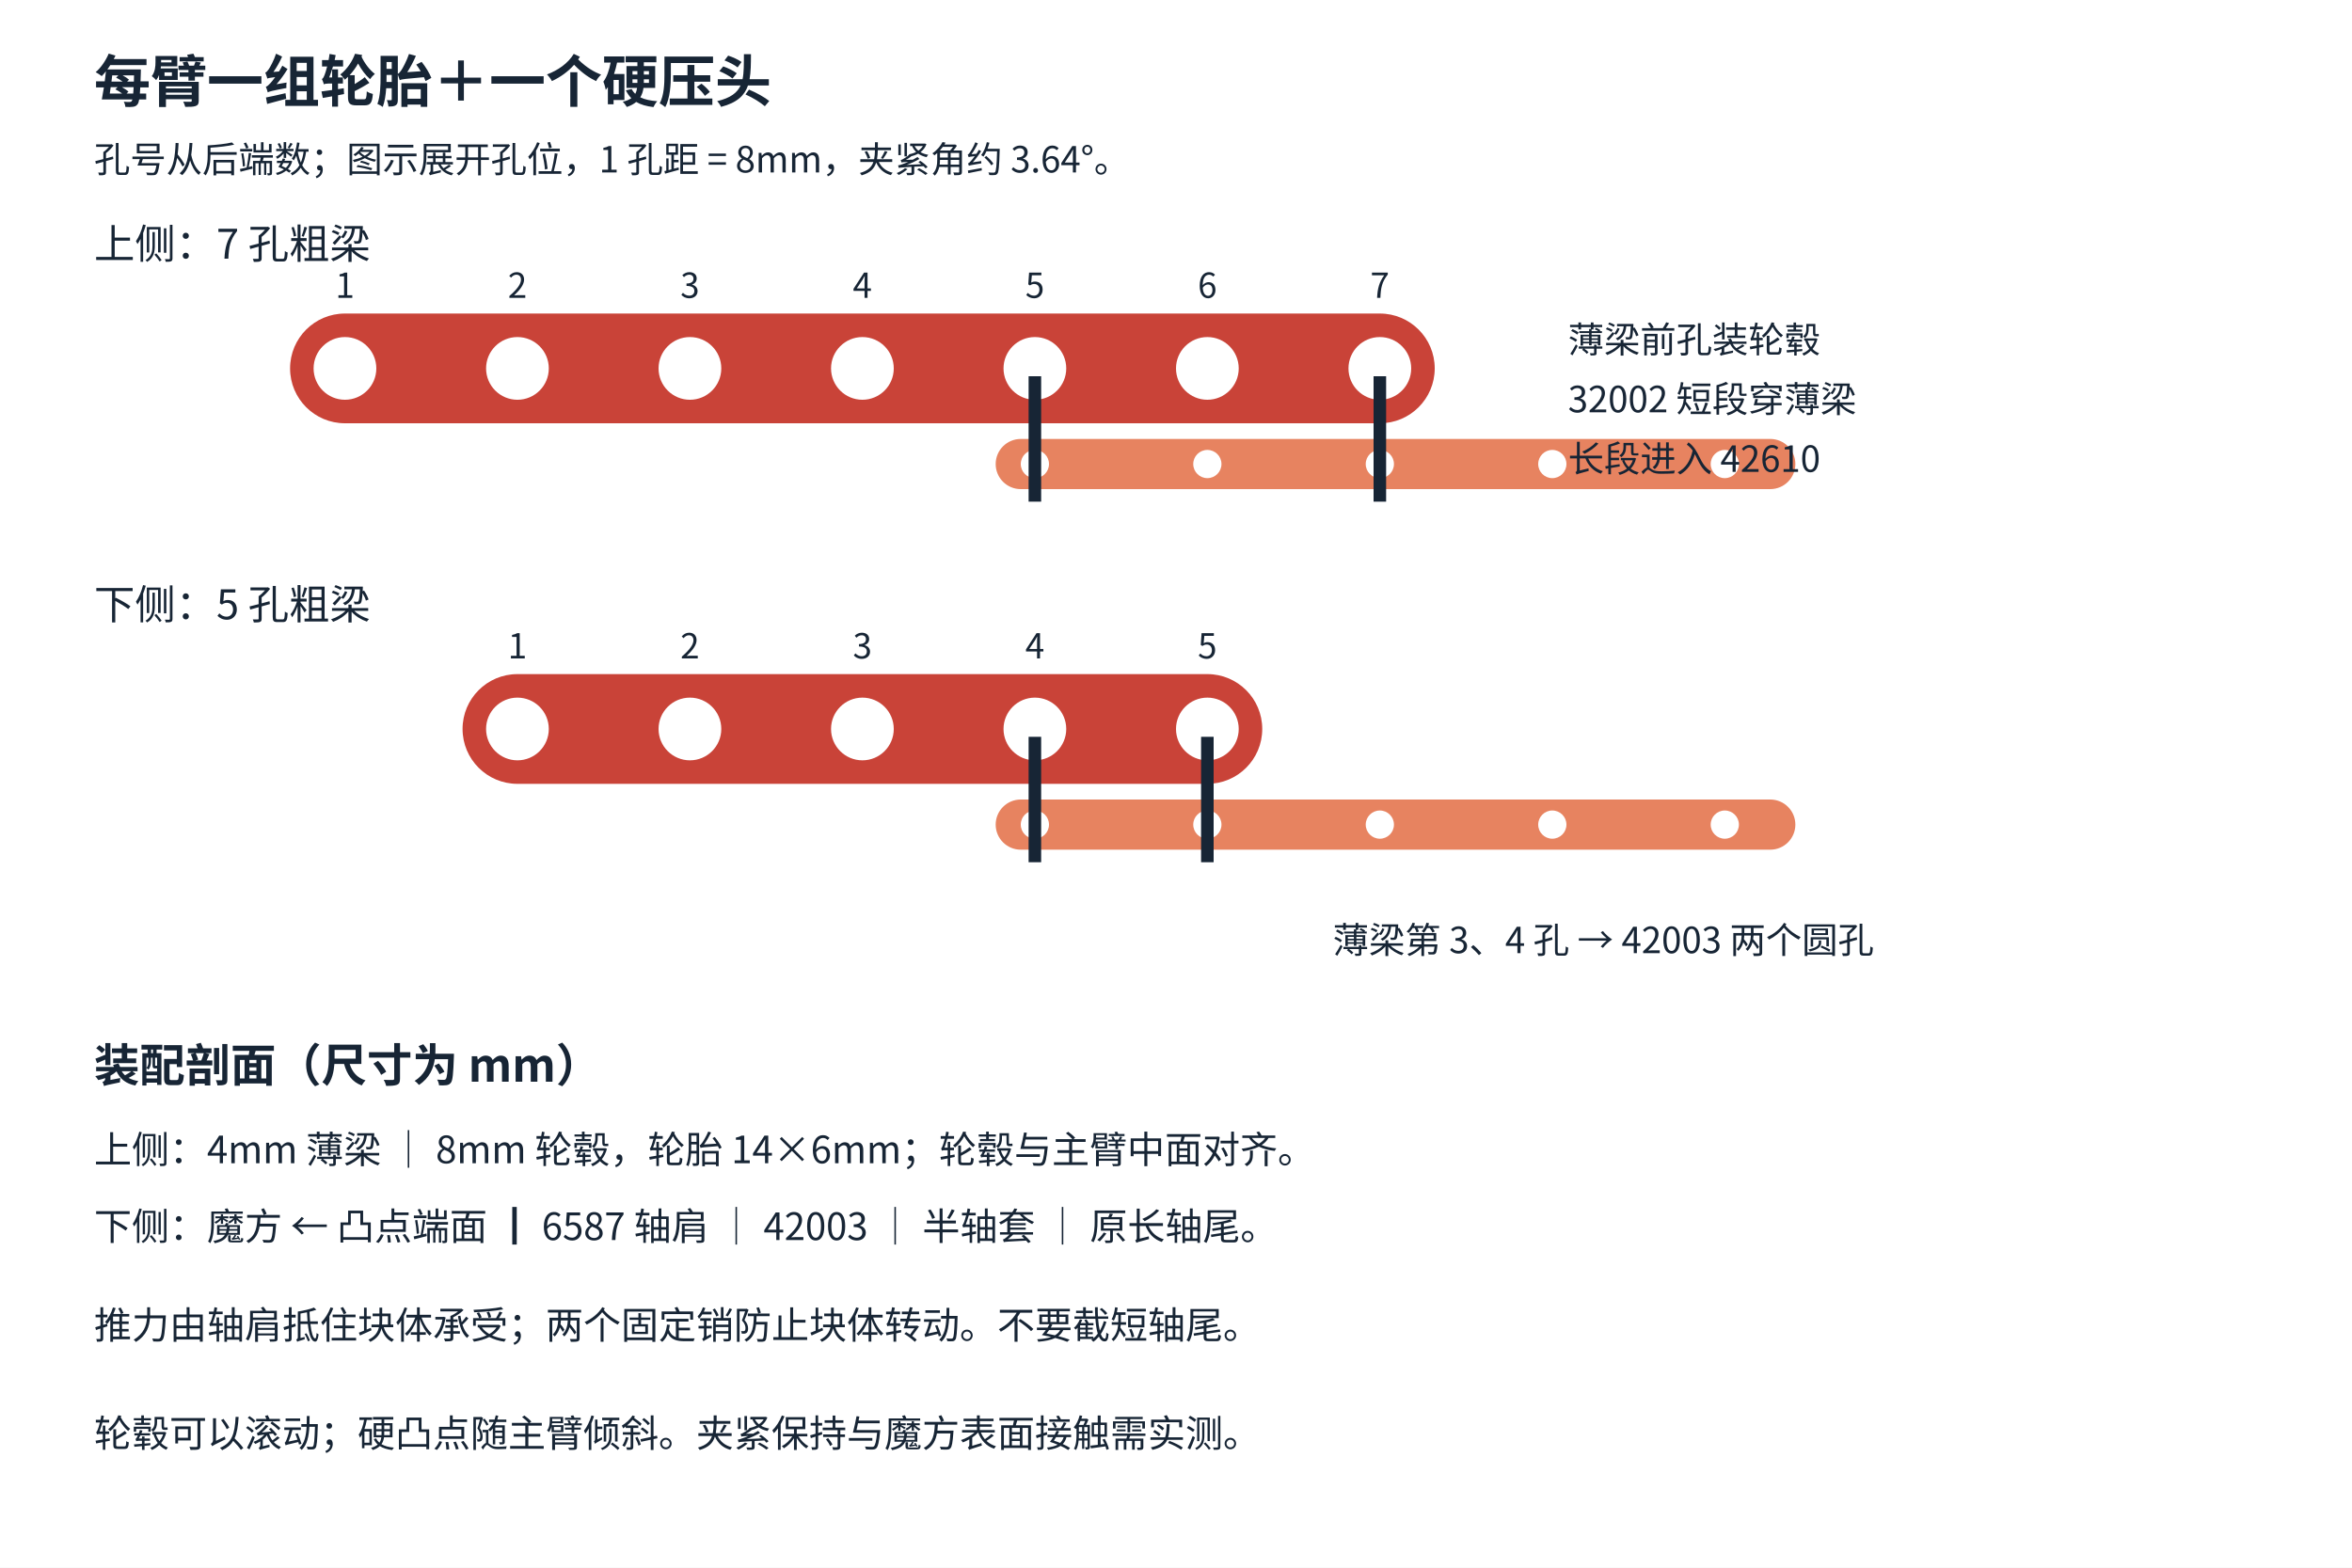
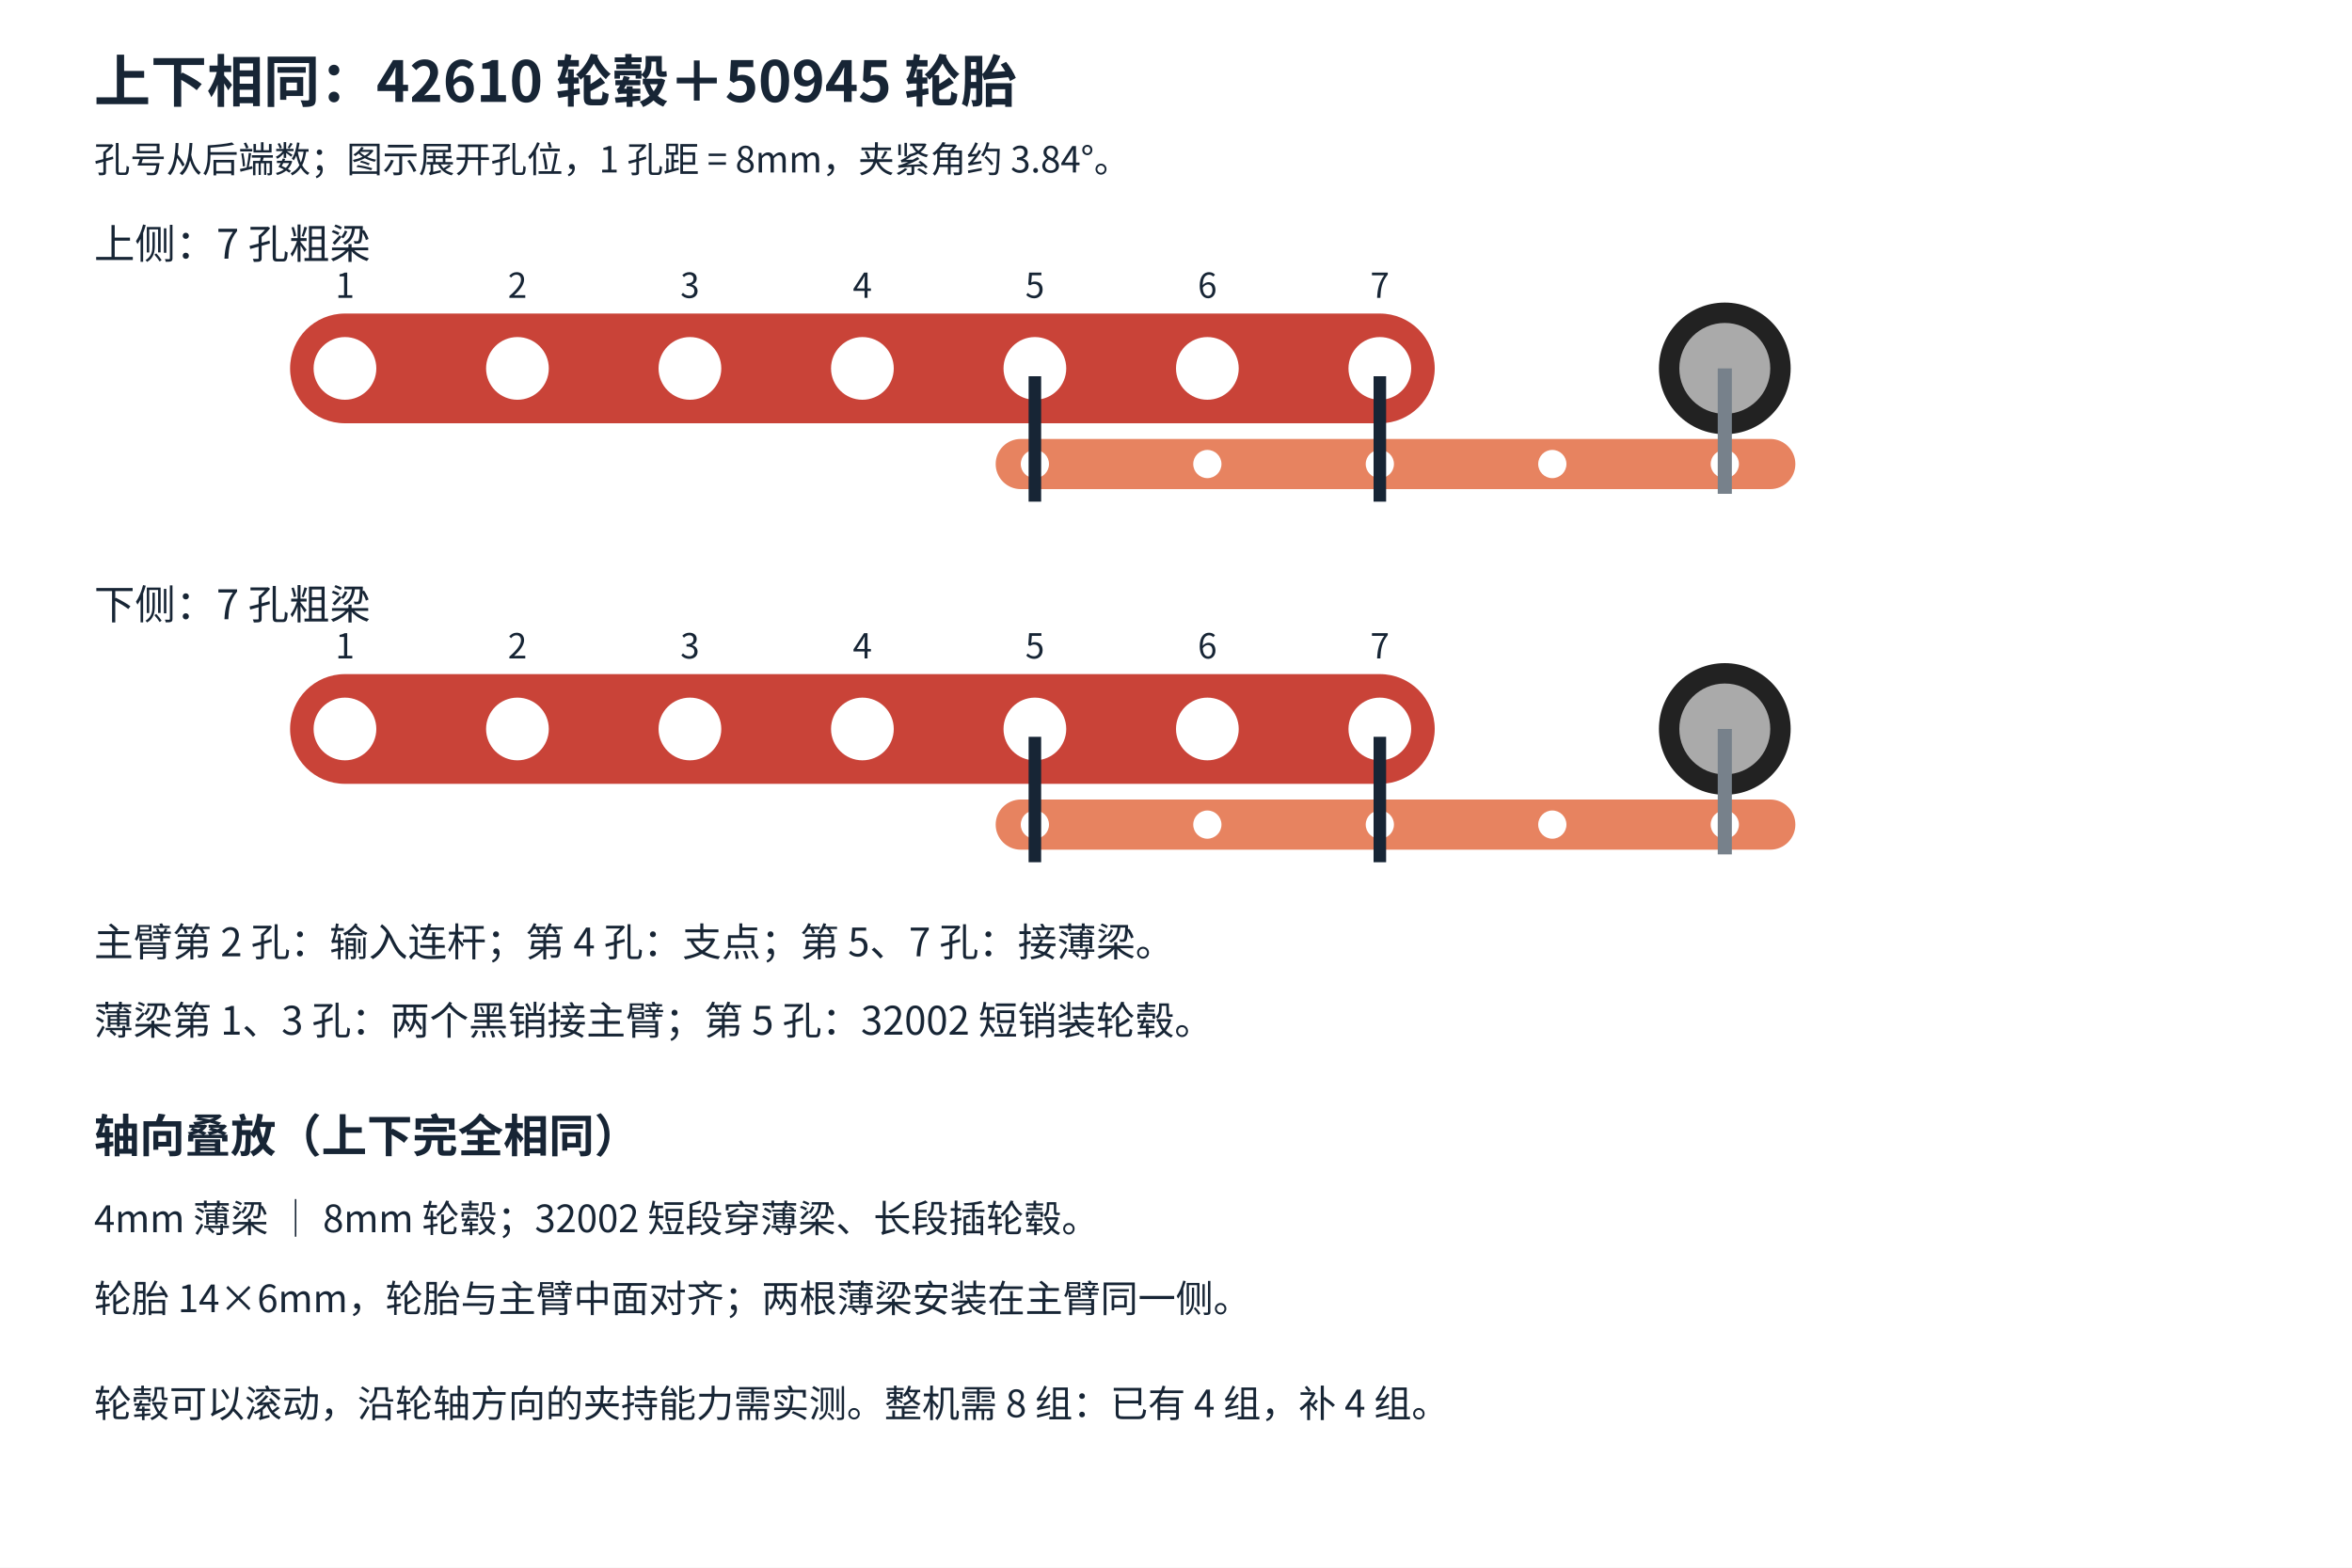
<svg xmlns="http://www.w3.org/2000/svg" width="1500" height="1000" viewBox="0 0 1500 1000">
  <rect width="1500" height="1000" fill="white" />
  <g font-family="Noto Sans CJK SC, sans-serif" fill="#172535">
-     <text x="60" y="65" font-size="36" font-weight="700">每臂一组轮胎＋一个硬压头</text>
-     <text x="60" y="110" font-size="23">孔号从后端数；图示展开孔位，1 孔距 = 8mm，夹紧角约 3.64°。</text>
+     <text x="60" y="65" font-size="36" font-weight="700">上下相同：42610 轮毂＋50945 轮胎</text>
+     <text x="60" y="110" font-size="23">孔号从后端数；图示展开孔位，1 孔距 = 8mm，夹紧角约 3.84°。</text>
    <text x="60" y="165" font-size="26">上侧：7 孔粗梁</text>
    <rect x="185" y="200" width="730" height="70" rx="35" fill="#c94338" />
    <circle cx="220" cy="235" r="20" fill="white" />
    <text x="220" y="190" text-anchor="middle" font-size="22">1</text>
    <circle cx="330" cy="235" r="20" fill="white" />
    <text x="330" y="190" text-anchor="middle" font-size="22">2</text>
    <circle cx="440" cy="235" r="20" fill="white" />
    <text x="440" y="190" text-anchor="middle" font-size="22">3</text>
    <circle cx="550" cy="235" r="20" fill="white" />
    <text x="550" y="190" text-anchor="middle" font-size="22">4</text>
    <circle cx="660" cy="235" r="20" fill="white" />
    <text x="660" y="190" text-anchor="middle" font-size="22">5</text>
    <circle cx="770" cy="235" r="20" fill="white" />
    <text x="770" y="190" text-anchor="middle" font-size="22">6</text>
    <circle cx="880" cy="235" r="20" fill="white" />
    <text x="880" y="190" text-anchor="middle" font-size="22">7</text>
    <rect x="635" y="280" width="510" height="32" rx="16" fill="#e78360" />
    <circle cx="660" cy="296" r="9" fill="white" />
    <circle cx="770" cy="296" r="9" fill="white" />
    <circle cx="880" cy="296" r="9" fill="white" />
    <circle cx="990" cy="296" r="9" fill="white" />
    <circle cx="1100" cy="296" r="9" fill="white" />
    <path d="M660 240 V320 M880 240 V320" stroke="#172535" stroke-width="8" />
-     <text x="60" y="395" font-size="26">下侧：5 孔粗梁</text>
-     <rect x="295" y="430" width="510" height="70" rx="35" fill="#c94338" />
+     <circle cx="1100" cy="235" r="42" fill="#222" />
+     <circle cx="1100" cy="235" r="29" fill="#aaa" />
+     <path d="M1100 235 V315" stroke="#77818b" stroke-width="9" />
+     <text x="60" y="395" font-size="26">下侧：7 孔粗梁</text>
+     <rect x="185" y="430" width="730" height="70" rx="35" fill="#c94338" />
+     <circle cx="220" cy="465" r="20" fill="white" />
+     <text x="220" y="420" text-anchor="middle" font-size="22">1</text>
    <circle cx="330" cy="465" r="20" fill="white" />
-     <text x="330" y="420" text-anchor="middle" font-size="22">1</text>
+     <text x="330" y="420" text-anchor="middle" font-size="22">2</text>
    <circle cx="440" cy="465" r="20" fill="white" />
-     <text x="440" y="420" text-anchor="middle" font-size="22">2</text>
+     <text x="440" y="420" text-anchor="middle" font-size="22">3</text>
    <circle cx="550" cy="465" r="20" fill="white" />
-     <text x="550" y="420" text-anchor="middle" font-size="22">3</text>
+     <text x="550" y="420" text-anchor="middle" font-size="22">4</text>
    <circle cx="660" cy="465" r="20" fill="white" />
-     <text x="660" y="420" text-anchor="middle" font-size="22">4</text>
+     <text x="660" y="420" text-anchor="middle" font-size="22">5</text>
    <circle cx="770" cy="465" r="20" fill="white" />
-     <text x="770" y="420" text-anchor="middle" font-size="22">5</text>
+     <text x="770" y="420" text-anchor="middle" font-size="22">6</text>
+     <circle cx="880" cy="465" r="20" fill="white" />
+     <text x="880" y="420" text-anchor="middle" font-size="22">7</text>
    <rect x="635" y="510" width="510" height="32" rx="16" fill="#e78360" />
    <circle cx="660" cy="526" r="9" fill="white" />
    <circle cx="770" cy="526" r="9" fill="white" />
    <circle cx="880" cy="526" r="9" fill="white" />
    <circle cx="990" cy="526" r="9" fill="white" />
    <circle cx="1100" cy="526" r="9" fill="white" />
-     <path d="M660 470 V550 M770 470 V550" stroke="#172535" stroke-width="8" />
-     <text x="1000" y="225" font-size="23">薄梁前孔装轮毂</text>
-     <text x="1000" y="263" font-size="23">32002 短段穿薄梁</text>
-     <text x="1000" y="301" font-size="23">长段进入 42610</text>
-     <text x="850" y="608" font-size="23">薄梁第 3、4 孔 → 42003 两个圆孔</text>
-     <text x="60" y="690" font-size="29" font-weight="700">装配剖面（尺寸为 mm）</text>
-     <text x="60" y="742" font-size="24">上侧：4mm 薄梁 │ 8mm 轮毂，轮胎 14×6mm；轮毂与主臂中面对齐。</text>
-     <text x="60" y="791" font-size="24">下侧：魔方 ← 凸点端面 ┃ 6587 轴肩 │ 42003 │ 半轴套 │ 原长轴尾。</text>
-     <text x="60" y="854" font-size="24">推力由轴肩抵住块体承受；两个固定销防止块体转动。不要截短轴尾。</text>
-     <text x="60" y="923" font-size="24">轮毂可以滚动；硬凸点随主臂倾斜。夹紧保持与魔方表面接触需实测。</text>
+     <path d="M660 470 V550 M880 470 V550" stroke="#172535" stroke-width="8" />
+     <circle cx="1100" cy="465" r="42" fill="#222" />
+     <circle cx="1100" cy="465" r="29" fill="#aaa" />
+     <path d="M1100 465 V545" stroke="#77818b" stroke-width="9" />
+     <text x="60" y="610" font-size="25">主臂第 2 孔：输入连杆；第 4 孔：支点；第 5、7 孔：接薄梁。</text>
+     <text x="60" y="660" font-size="25">薄梁第 1、3 孔：两个黑销接主臂；第 5 孔：32002 短销装轮毂。</text>
+     <text x="60" y="735" font-size="29" font-weight="700">轴向叠放（上下完全相同）</text>
+     <text x="60" y="786" font-size="24">4mm 薄梁 │ 8mm 轮毂；32002 短段穿薄梁、长段插轮毂。</text>
+     <text x="60" y="837" font-size="24">轮胎 14×6mm，轮胎与主臂中面对齐；两根薄梁安装在主臂同一侧。</text>
+     <text x="60" y="904" font-size="24">轮毂可以滚动，沿轮轴方向的夹持能力需实测。整机需 8 组：已有 4 组，补 4 组。</text>
  </g>
</svg>
